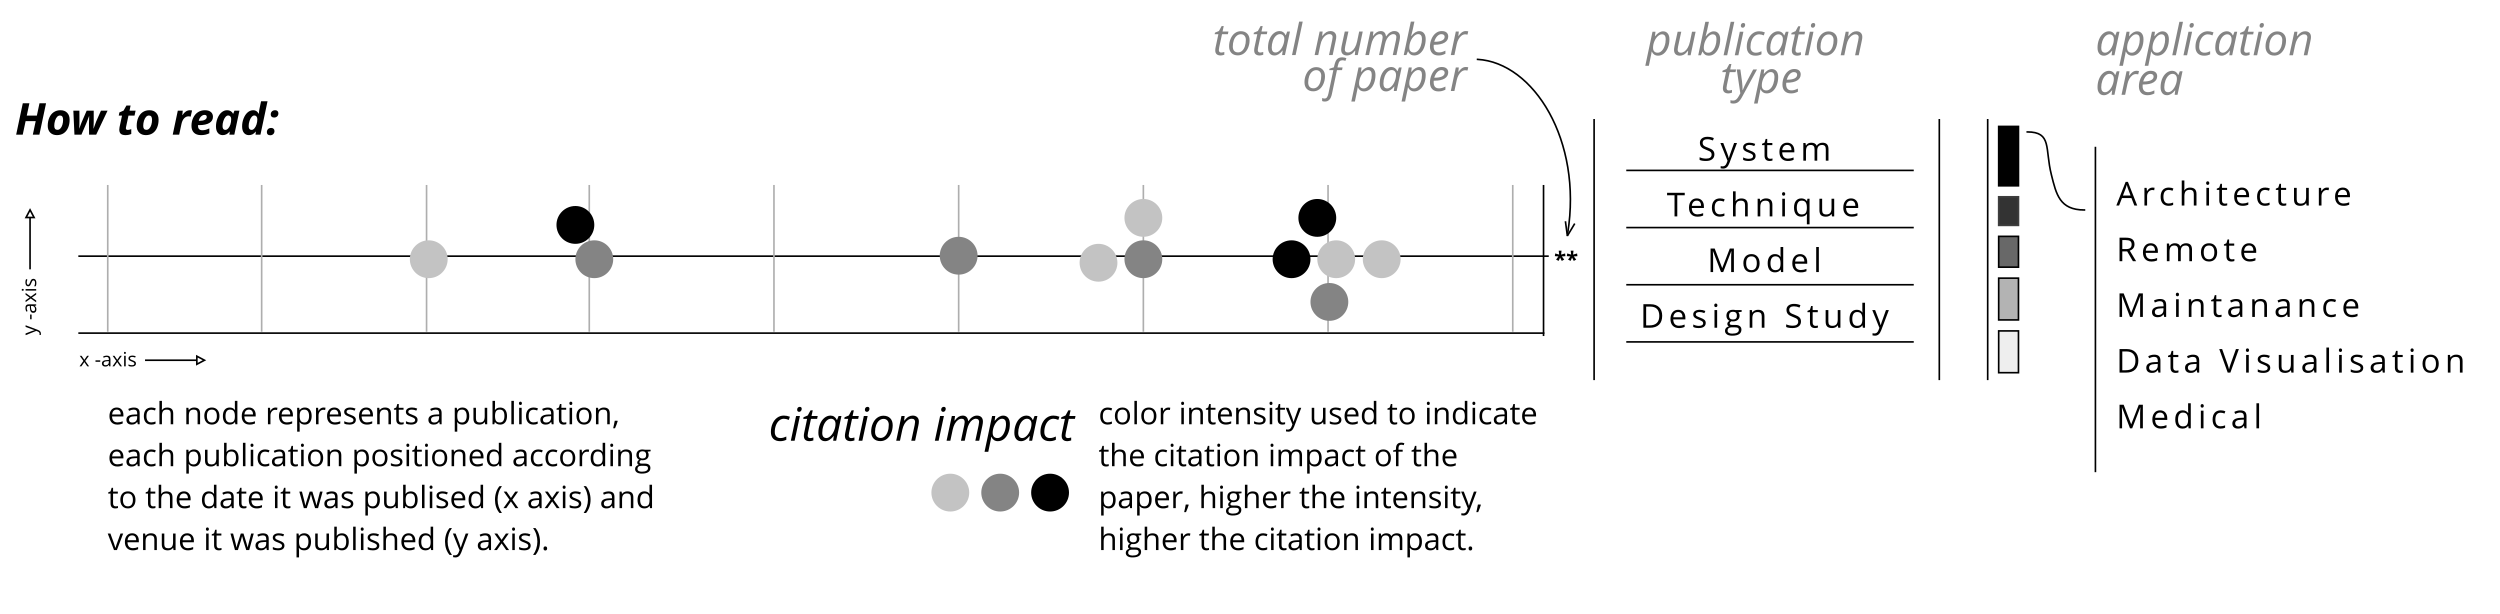
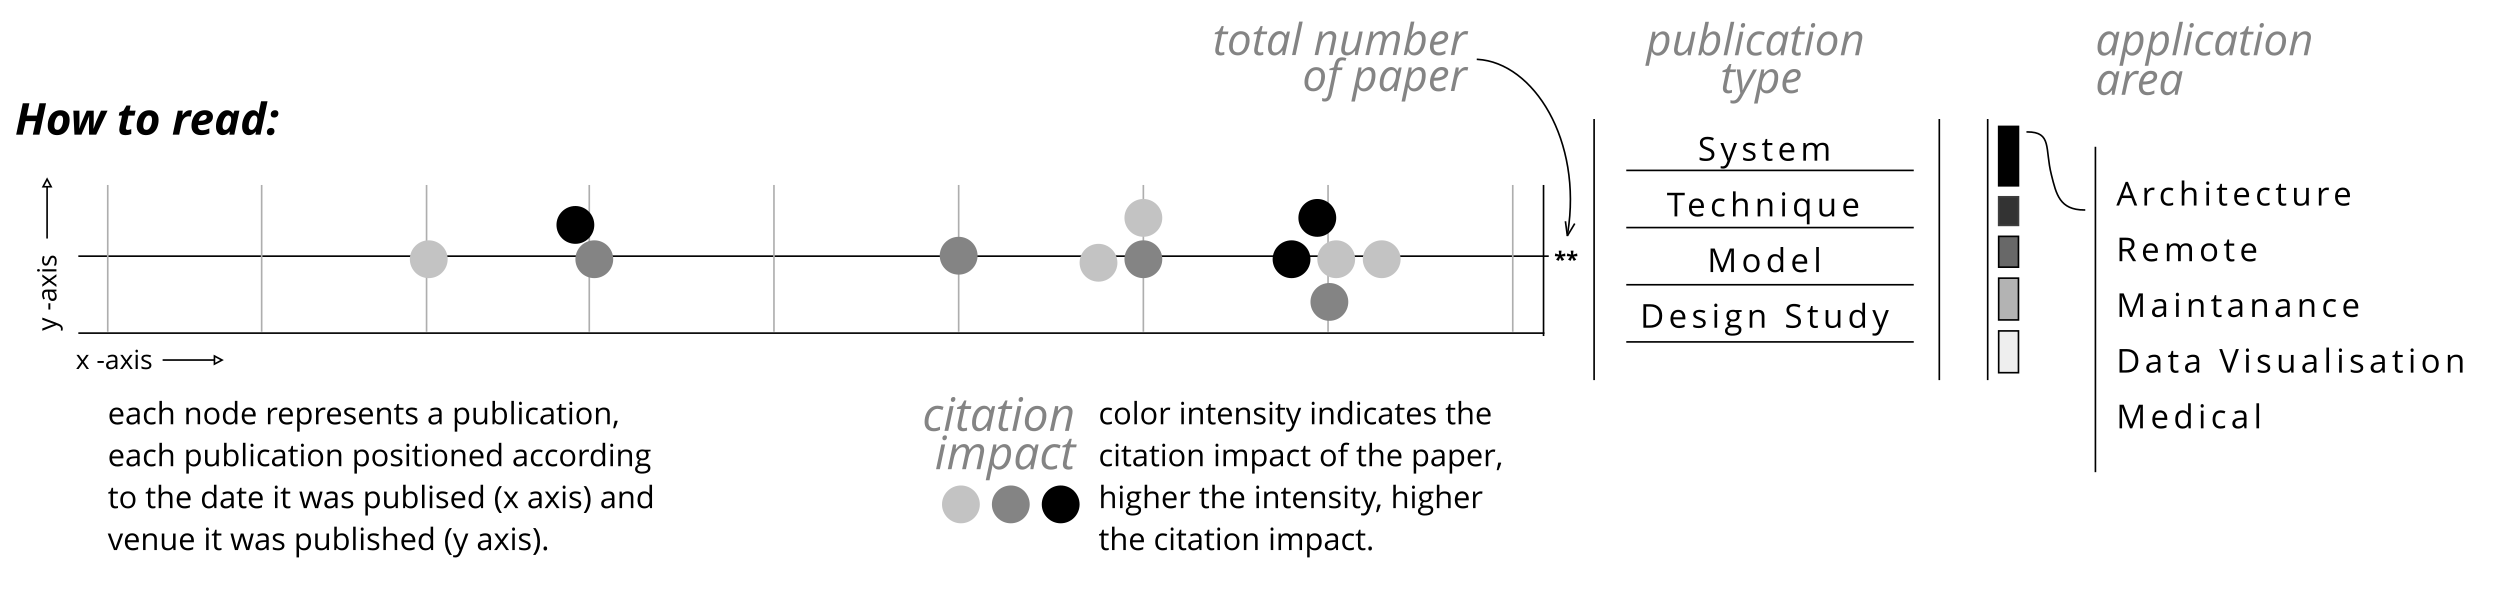
<svg xmlns="http://www.w3.org/2000/svg" style="isolation:isolate" viewBox="0 0 1137 279" width="1137pt" height="279pt">
  <defs>
-     <clipPath id="_clipPath_W7LflWBWJpOr7dcTsBnksSLKDZFqeWAx">
+     <clipPath id="_clipPath_Gqc6kCsxbUu6JgzqaIZEfXpSUuwNcO0o">
      <rect width="1137" height="279" />
    </clipPath>
  </defs>
-   <g clip-path="url(#_clipPath_W7LflWBWJpOr7dcTsBnksSLKDZFqeWAx)">
+   <g clip-path="url(#_clipPath_Gqc6kCsxbUu6JgzqaIZEfXpSUuwNcO0o)">
    <line x1="36" y1="116.5" x2="704" y2="116.5" vector-effect="non-scaling-stroke" stroke-width="1" stroke="rgb(0,0,0)" stroke-linejoin="miter" stroke-linecap="square" stroke-miterlimit="3" />
    <line x1="725" y1="54.5" x2="725" y2="172.5" vector-effect="non-scaling-stroke" stroke-width="1" stroke="rgb(0,0,0)" stroke-linejoin="miter" stroke-linecap="square" stroke-miterlimit="3" />
    <line x1="882" y1="54.5" x2="882" y2="172.5" vector-effect="non-scaling-stroke" stroke-width="1" stroke="rgb(0,0,0)" stroke-linejoin="miter" stroke-linecap="square" stroke-miterlimit="3" />
    <line x1="953" y1="67.125" x2="953" y2="214.375" vector-effect="non-scaling-stroke" stroke-width="1" stroke="rgb(0,0,0)" stroke-linejoin="miter" stroke-linecap="square" stroke-miterlimit="3" />
    <line x1="740" y1="77.5" x2="870" y2="77.5" vector-effect="non-scaling-stroke" stroke-width="1" stroke="rgb(0,0,0)" stroke-linejoin="miter" stroke-linecap="square" stroke-miterlimit="3" />
    <line x1="740" y1="103.5" x2="870" y2="103.5" vector-effect="non-scaling-stroke" stroke-width="1" stroke="rgb(0,0,0)" stroke-linejoin="miter" stroke-linecap="square" stroke-miterlimit="3" />
    <line x1="36" y1="151.5" x2="702" y2="151.5" vector-effect="non-scaling-stroke" stroke-width="1" stroke="rgb(0,0,0)" stroke-linejoin="miter" stroke-linecap="square" stroke-miterlimit="3" />
    <line x1="740" y1="129.5" x2="870" y2="129.5" vector-effect="non-scaling-stroke" stroke-width="1" stroke="rgb(0,0,0)" stroke-linejoin="miter" stroke-linecap="square" stroke-miterlimit="3" />
    <line x1="740" y1="155.5" x2="870" y2="155.5" vector-effect="non-scaling-stroke" stroke-width="1" stroke="rgb(0,0,0)" stroke-linejoin="miter" stroke-linecap="square" stroke-miterlimit="3" />
    <line x1="904" y1="54.5" x2="904" y2="172.5" vector-effect="non-scaling-stroke" stroke-width="1" stroke="rgb(0,0,0)" stroke-linejoin="miter" stroke-linecap="square" stroke-miterlimit="3" />
    <rect x="909" y="57.5" width="9" height="27" transform="matrix(1,0,0,1,0,0)" fill="rgb(0,0,0)" vector-effect="non-scaling-stroke" stroke-width="1" stroke="rgb(0,0,0)" stroke-linejoin="miter" stroke-linecap="square" stroke-miterlimit="2" />
    <rect x="909" y="89.5" width="9" height="13" transform="matrix(1,0,0,1,0,0)" fill="rgb(51,51,51)" vector-effect="non-scaling-stroke" stroke-width="1" stroke="rgb(62,62,62)" stroke-linejoin="miter" stroke-linecap="square" stroke-miterlimit="2" />
    <rect x="909" y="107.5" width="9" height="14" transform="matrix(1,0,0,1,0,0)" fill="rgb(104,104,104)" vector-effect="non-scaling-stroke" stroke-width="1" stroke="rgb(0,0,0)" stroke-linejoin="miter" stroke-linecap="square" stroke-miterlimit="2" />
    <rect x="909" y="126.5" width="9" height="19" transform="matrix(1,0,0,1,0,0)" fill="rgb(179,179,179)" vector-effect="non-scaling-stroke" stroke-width="1" stroke="rgb(0,0,0)" stroke-linejoin="miter" stroke-linecap="square" stroke-miterlimit="2" />
    <rect x="909" y="150.5" width="9" height="19" transform="matrix(1,0,0,1,0,0)" fill="rgb(238,238,238)" vector-effect="non-scaling-stroke" stroke-width="1" stroke="rgb(0,0,0)" stroke-linejoin="miter" stroke-linecap="square" stroke-miterlimit="2" />
    <path d=" M 922 60 C 933.333 60 929.968 67.612 932.974 79.5 C 935.211 88.348 936.667 95.5 948 95.5" fill="none" vector-effect="non-scaling-stroke" stroke-width="1" stroke="rgb(0,0,0)" stroke-linejoin="miter" stroke-linecap="square" stroke-miterlimit="3" />
-     <g clip-path="url(#_clipPath_s9KM3Jo8U5wH0tZQhOYVP9nlHHtFUbuj)">
+     <g clip-path="url(#_clipPath_rhtljRNuD1uCpAeKuxxKsTU5zoLmqc7s)">
      <text transform="matrix(1,0,0,1,6.833,61.252)" style="font-family:'Open Sans';font-weight:700;font-size:20px;font-style:italic;fill:#000000;stroke:none;">How to read:</text>
    </g>
    <defs>
-       <clipPath id="_clipPath_s9KM3Jo8U5wH0tZQhOYVP9nlHHtFUbuj">
+       <clipPath id="_clipPath_rhtljRNuD1uCpAeKuxxKsTU5zoLmqc7s">
        <rect x="0" y="0" width="131" height="31.125" transform="matrix(1,0,0,1,6.833,39.875)" />
      </clipPath>
    </defs>
-     <g clip-path="url(#_clipPath_yXRNxsvqXdMqe5EmsRq53yjXbqhLQTZu)">
+     <g clip-path="url(#_clipPath_ono2fAWcQhbz0SQnNFUXCGxO1oPQADMn)">
      <text transform="matrix(1,0,0,1,748.695,25.127)" style="font-family:'Open Sans';font-weight:400;font-size:20px;font-style:italic;fill:#848484;stroke:none;">publication </text>
      <text transform="matrix(1,0,0,1,782.436,42.286)" style="font-family:'Open Sans';font-weight:400;font-size:20px;font-style:italic;fill:#848484;stroke:none;">type</text>
    </g>
    <defs>
-       <clipPath id="_clipPath_yXRNxsvqXdMqe5EmsRq53yjXbqhLQTZu">
+       <clipPath id="_clipPath_ono2fAWcQhbz0SQnNFUXCGxO1oPQADMn">
        <rect x="0" y="0" width="157" height="46.25" transform="matrix(1,0,0,1,723.5,3.75)" />
      </clipPath>
    </defs>
-     <g clip-path="url(#_clipPath_fi94HZMGF8vStQWdSgsVwnNY1SlVcrNJ)">
-       <text transform="matrix(1,0,0,1,349.602,200.446)" style="font-family:'Open Sans';font-weight:400;font-size:21px;font-style:italic;fill:#000000;stroke:none;">citation impact</text>
+     <g clip-path="url(#_clipPath_NnD6h8FwoH8DSp2gqG4nJ8TYr4YMMw5v)">
+       <text transform="matrix(1,0,0,1,419.499,195.946)" style="font-family:'Open Sans';font-weight:400;font-size:21px;font-style:italic;fill:#848484;stroke:none;">citation</text>
+       <text transform="matrix(1,0,0,1,425.108,213.391)" style="font-family:'Open Sans';font-weight:400;font-size:21px;font-style:italic;fill:#848484;stroke:none;">impact</text>
    </g>
    <defs>
-       <clipPath id="_clipPath_fi94HZMGF8vStQWdSgsVwnNY1SlVcrNJ">
-         <rect x="0" y="0" width="176" height="41.438" transform="matrix(1,0,0,1,349.602,178)" />
+       <clipPath id="_clipPath_NnD6h8FwoH8DSp2gqG4nJ8TYr4YMMw5v">
+         <rect x="0" y="0" width="99" height="47.296" transform="matrix(1,0,0,1,392,173.5)" />
      </clipPath>
    </defs>
-     <g clip-path="url(#_clipPath_GTICWnglceKfjcrZDuz6Q3w807t204XJ)">
+     <g clip-path="url(#_clipPath_pECKj855jBNThJtc6OvL1MN3Ndl9sWur)">
      <text transform="matrix(1,0,0,1,953,25.127)" style="font-family:'Open Sans';font-weight:400;font-size:20px;font-style:italic;fill:#848484;stroke:none;">application</text>
      <text transform="matrix(1,0,0,1,953,43.103)" style="font-family:'Open Sans';font-weight:400;font-size:20px;font-style:italic;fill:#848484;stroke:none;">area</text>
    </g>
    <defs>
-       <clipPath id="_clipPath_GTICWnglceKfjcrZDuz6Q3w807t204XJ">
+       <clipPath id="_clipPath_pECKj855jBNThJtc6OvL1MN3Ndl9sWur">
        <rect x="0" y="0" width="157" height="44" transform="matrix(1,0,0,1,953,3.75)" />
      </clipPath>
    </defs>
-     <g clip-path="url(#_clipPath_fCpllqK4HYinvDGPyeomsHlIpErBtcwR)">
+     <g clip-path="url(#_clipPath_xTdVeqkp6FONRTJVlL4ezM4lPrsR4RKz)">
      <text transform="matrix(1,0,0,1,772.195,73.074)" style="font-family:'Open Sans';font-weight:400;font-size:15px;font-style:normal;font-variant-ligatures:none;letter-spacing:2;fill:#000000;stroke:none;">System</text>
      <text transform="matrix(1,0,0,1,758.062,98.404)" style="font-family:'Open Sans';font-weight:400;font-size:15px;font-style:normal;font-variant-ligatures:none;letter-spacing:2;fill:#000000;stroke:none;">Technique</text>
      <text transform="matrix(1,0,0,1,776.498,123.734)" style="font-family:'Open Sans';font-weight:400;font-size:15px;font-style:normal;font-variant-ligatures:none;letter-spacing:2;fill:#000000;stroke:none;">Model</text>
      <text transform="matrix(1,0,0,1,745.947,149.064)" style="font-family:'Open Sans';font-weight:400;font-size:15px;font-style:normal;font-variant-ligatures:none;letter-spacing:2;fill:#000000;stroke:none;">Design Study</text>
    </g>
    <defs>
-       <clipPath id="_clipPath_fCpllqK4HYinvDGPyeomsHlIpErBtcwR">
+       <clipPath id="_clipPath_xTdVeqkp6FONRTJVlL4ezM4lPrsR4RKz">
        <rect x="0" y="0" width="157" height="122.5" transform="matrix(1,0,0,1,725,44)" />
      </clipPath>
    </defs>
-     <g clip-path="url(#_clipPath_dht9YoqnqgXXEfnzs12RLV1RbO59V0Xn)">
+     <g clip-path="url(#_clipPath_sqbawDR3vrJeq4kZEDQJPkhmpKHofhu7)">
      <text transform="matrix(1,0,0,1,962.5,93.472)" style="font-family:'Open Sans';font-weight:400;font-size:15px;font-style:normal;font-variant-ligatures:none;letter-spacing:2;fill:#000000;stroke:none;">Architecture</text>
      <text transform="matrix(1,0,0,1,962.5,118.802)" style="font-family:'Open Sans';font-weight:400;font-size:15px;font-style:normal;font-variant-ligatures:none;letter-spacing:2;fill:#000000;stroke:none;">Remote </text>
      <text transform="matrix(1,0,0,1,962.5,144.132)" style="font-family:'Open Sans';font-weight:400;font-size:15px;font-style:normal;font-variant-ligatures:none;letter-spacing:2;fill:#000000;stroke:none;">Maintanance</text>
      <text transform="matrix(1,0,0,1,962.5,169.461)" style="font-family:'Open Sans';font-weight:400;font-size:15px;font-style:normal;font-variant-ligatures:none;letter-spacing:2;fill:#000000;stroke:none;">Data Visualisation</text>
      <text transform="matrix(1,0,0,1,962.5,194.791)" style="font-family:'Open Sans';font-weight:400;font-size:15px;font-style:normal;font-variant-ligatures:none;letter-spacing:2;fill:#000000;stroke:none;">Medical</text>
    </g>
    <defs>
-       <clipPath id="_clipPath_dht9YoqnqgXXEfnzs12RLV1RbO59V0Xn">
+       <clipPath id="_clipPath_sqbawDR3vrJeq4kZEDQJPkhmpKHofhu7">
        <rect x="0" y="0" width="171.5" height="142.375" transform="matrix(1,0,0,1,962.5,67.125)" />
      </clipPath>
    </defs>
    <line x1="49" y1="84.5" x2="49" y2="150.5" vector-effect="non-scaling-stroke" stroke-width="1" stroke="rgb(174,174,174)" stroke-linejoin="miter" stroke-linecap="square" stroke-miterlimit="3" />
    <line x1="119" y1="84.5" x2="119" y2="150.5" vector-effect="non-scaling-stroke" stroke-width="1" stroke="rgb(174,174,174)" stroke-linejoin="miter" stroke-linecap="square" stroke-miterlimit="3" />
    <line x1="194" y1="84.5" x2="194" y2="150.5" vector-effect="non-scaling-stroke" stroke-width="1" stroke="rgb(174,174,174)" stroke-linejoin="miter" stroke-linecap="square" stroke-miterlimit="3" />
    <line x1="268" y1="84.5" x2="268" y2="150.5" vector-effect="non-scaling-stroke" stroke-width="1" stroke="rgb(174,174,174)" stroke-linejoin="miter" stroke-linecap="square" stroke-miterlimit="3" />
    <line x1="352" y1="84.5" x2="352" y2="150.5" vector-effect="non-scaling-stroke" stroke-width="1" stroke="rgb(174,174,174)" stroke-linejoin="miter" stroke-linecap="square" stroke-miterlimit="3" />
    <line x1="436" y1="84.5" x2="436" y2="150.5" vector-effect="non-scaling-stroke" stroke-width="1" stroke="rgb(174,174,174)" stroke-linejoin="miter" stroke-linecap="square" stroke-miterlimit="3" />
    <line x1="520" y1="84.5" x2="520" y2="150.5" vector-effect="non-scaling-stroke" stroke-width="1" stroke="rgb(174,174,174)" stroke-linejoin="miter" stroke-linecap="square" stroke-miterlimit="3" />
    <line x1="604" y1="84.5" x2="604" y2="150.5" vector-effect="non-scaling-stroke" stroke-width="1" stroke="rgb(174,174,174)" stroke-linejoin="miter" stroke-linecap="square" stroke-miterlimit="3" />
    <line x1="688" y1="84.5" x2="688" y2="150.5" vector-effect="non-scaling-stroke" stroke-width="1" stroke="rgb(174,174,174)" stroke-linejoin="miter" stroke-linecap="square" stroke-miterlimit="3" />
-     <circle vector-effect="non-scaling-stroke" cx="477.576" cy="224.039" r="8.602" fill="rgb(0,0,0)" />
+     <circle vector-effect="non-scaling-stroke" cx="482.398" cy="229.398" r="8.602" fill="rgb(0,0,0)" />
    <circle vector-effect="non-scaling-stroke" cx="261.686" cy="102.296" r="8.602" fill="rgb(0,0,0)" />
    <circle vector-effect="non-scaling-stroke" cx="436" cy="116.301" r="8.602" fill="rgb(132,132,132)" />
    <circle vector-effect="non-scaling-stroke" cx="599.11" cy="99.097" r="8.602" fill="rgb(0,0,0)" />
    <circle vector-effect="non-scaling-stroke" cx="587.398" cy="117.898" r="8.602" fill="rgb(0,0,0)" />
-     <circle vector-effect="non-scaling-stroke" cx="454.89" cy="224.039" r="8.602" fill="rgb(132,132,132)" />
+     <circle vector-effect="non-scaling-stroke" cx="459.712" cy="229.398" r="8.602" fill="rgb(132,132,132)" />
    <circle vector-effect="non-scaling-stroke" cx="270.288" cy="117.898" r="8.602" fill="rgb(132,132,132)" />
    <circle vector-effect="non-scaling-stroke" cx="520" cy="117.898" r="8.602" fill="rgb(132,132,132)" />
    <circle vector-effect="non-scaling-stroke" cx="604.602" cy="137.312" r="8.602" fill="rgb(132,132,132)" />
-     <circle vector-effect="non-scaling-stroke" cx="432.204" cy="224.039" r="8.602" fill="rgb(195,195,195)" />
+     <circle vector-effect="non-scaling-stroke" cx="437.026" cy="229.398" r="8.602" fill="rgb(195,195,195)" />
    <circle vector-effect="non-scaling-stroke" cx="195" cy="117.898" r="8.602" fill="rgb(195,195,195)" />
    <circle vector-effect="non-scaling-stroke" cx="520" cy="99.097" r="8.602" fill="rgb(195,195,195)" />
    <circle vector-effect="non-scaling-stroke" cx="499.602" cy="119.5" r="8.602" fill="rgb(195,195,195)" />
    <circle vector-effect="non-scaling-stroke" cx="607.712" cy="117.898" r="8.602" fill="rgb(195,195,195)" />
    <circle vector-effect="non-scaling-stroke" cx="628.398" cy="117.898" r="8.602" fill="rgb(195,195,195)" />
-     <g clip-path="url(#_clipPath_SBbgZbNmUPJxGT2lBNbHvDjbdhKnOlaz)">
-       <text transform="matrix(1,0,0,1,499.602,192.964)" style="font-family:'Open Sans';font-weight:400;font-size:14px;font-style:normal;fill:#000000;stroke:none;">color intensity used to indicate </text>
-       <text transform="matrix(1,0,0,1,499.602,212.029)" style="font-family:'Open Sans';font-weight:400;font-size:14px;font-style:normal;fill:#000000;stroke:none;">the citation impact of the </text>
-       <text transform="matrix(1,0,0,1,499.602,231.095)" style="font-family:'Open Sans';font-weight:400;font-size:14px;font-style:normal;fill:#000000;stroke:none;">paper, higher the  intensity, </text>
-       <text transform="matrix(1,0,0,1,499.602,250.16)" style="font-family:'Open Sans';font-weight:400;font-size:14px;font-style:normal;fill:#000000;stroke:none;">higher the citation impact.</text>
+     <g clip-path="url(#_clipPath_IZugNKWIoQ7GK8REJVoi5od01uDFYVbL)">
+       <text transform="matrix(1,0,0,1,499.602,192.964)" style="font-family:'Open Sans';font-weight:400;font-size:14px;font-style:normal;fill:#000000;stroke:none;">color intensity indicates the </text>
+       <text transform="matrix(1,0,0,1,499.602,212.029)" style="font-family:'Open Sans';font-weight:400;font-size:14px;font-style:normal;fill:#000000;stroke:none;">citation impact of the paper, </text>
+       <text transform="matrix(1,0,0,1,499.602,231.095)" style="font-family:'Open Sans';font-weight:400;font-size:14px;font-style:normal;fill:#000000;stroke:none;">higher the  intensity, higher </text>
+       <text transform="matrix(1,0,0,1,499.602,250.16)" style="font-family:'Open Sans';font-weight:400;font-size:14px;font-style:normal;fill:#000000;stroke:none;">the citation impact.</text>
    </g>
    <defs>
-       <clipPath id="_clipPath_SBbgZbNmUPJxGT2lBNbHvDjbdhKnOlaz">
-         <rect x="0" y="0" width="205.677" height="128" transform="matrix(1,0,0,1,499.602,178)" />
+       <clipPath id="_clipPath_IZugNKWIoQ7GK8REJVoi5od01uDFYVbL">
+         <rect x="0" y="0" width="205.677" height="83" transform="matrix(1,0,0,1,499.602,178)" />
      </clipPath>
    </defs>
-     <path d=" M 13.667 122.496 L 13.667 98.926 L 13.667 122.496 Z  M 11.833 98.926 L 12.75 97.192 L 13.667 95.458 L 14.583 97.192 L 15.5 98.926 L 13.667 98.926 L 13.667 98.926 L 11.833 98.926 Z " fill-rule="evenodd" fill="none" vector-effect="non-scaling-stroke" stroke-width="1" stroke="rgb(0,0,0)" stroke-linejoin="miter" stroke-linecap="square" stroke-miterlimit="3" />
-     <g clip-path="url(#_clipPath_XCazMGmQu2sp7D65UDzxhhuICERPgJNx)">
+     <path d=" M 21.417 108.5 L 21.417 84.93 L 21.417 84.93 L 21.417 108.5 Z  M 19.583 84.93 L 20.5 83.196 L 21.417 81.462 L 22.333 83.196 L 23.25 84.93 L 21.417 84.93 L 21.417 84.93 L 19.583 84.93 Z " fill-rule="evenodd" fill="none" vector-effect="non-scaling-stroke" stroke-width="1" stroke="rgb(0,0,0)" stroke-linejoin="miter" stroke-linecap="square" stroke-miterlimit="3" />
+     <g clip-path="url(#_clipPath_Hc7DDJufoWCGoVG7PqtGxqLhbFdtB6cQ)">
      <text transform="matrix(1,0,0,1,551.553,25.033)" style="font-family:'Open Sans';font-weight:400;font-size:20px;font-style:italic;fill:#848484;stroke:none;">total number</text>
      <text transform="matrix(1,0,0,1,592.325,41.375)" style="font-family:'Open Sans';font-weight:400;font-size:20px;font-style:italic;fill:#848484;stroke:none;">of paper</text>
    </g>
    <defs>
-       <clipPath id="_clipPath_XCazMGmQu2sp7D65UDzxhhuICERPgJNx">
+       <clipPath id="_clipPath_Hc7DDJufoWCGoVG7PqtGxqLhbFdtB6cQ">
        <rect x="0" y="0" width="205.677" height="58.437" transform="matrix(1,0,0,1,463.491,3.656)" />
      </clipPath>
    </defs>
-     <path d=" M 65.956 163.833 L 89.526 163.833 L 89.526 163.833 L 65.956 163.833 Z  M 89.526 162 L 91.26 162.917 L 92.994 163.833 L 91.26 164.75 L 89.526 165.667 L 89.526 163.833 L 89.526 163.833 L 89.526 162 Z " fill-rule="evenodd" fill="none" vector-effect="non-scaling-stroke" stroke-width="1" stroke="rgb(0,0,0)" stroke-linejoin="miter" stroke-linecap="square" stroke-miterlimit="3" />
-     <g clip-path="url(#_clipPath_5xuMwmG9SZD7JBZR3jz0OdLI8828VcNM)">
+     <path d=" M 73.962 163.75 L 97.532 163.75 L 97.532 163.75 L 73.962 163.75 Z  M 97.532 161.917 L 99.266 162.833 L 101 163.75 L 99.266 164.667 L 97.532 165.583 L 97.532 163.75 L 97.532 163.75 L 97.532 161.917 Z " fill-rule="evenodd" fill="none" vector-effect="non-scaling-stroke" stroke-width="1" stroke="rgb(0,0,0)" stroke-linejoin="miter" stroke-linecap="square" stroke-miterlimit="3" />
+     <g clip-path="url(#_clipPath_jHrPQ5UodosPgMuRE0OLrGVFSzQQVaMk)">
      <text transform="matrix(1,0,0,1,49,192.964)" style="font-family:'Open Sans';font-weight:400;font-size:14px;font-style:normal;fill:#000000;stroke:none;">each node represents a publication, </text>
      <text transform="matrix(1,0,0,1,49,212.029)" style="font-family:'Open Sans';font-weight:400;font-size:14px;font-style:normal;fill:#000000;stroke:none;">each publication positioned according </text>
      <text transform="matrix(1,0,0,1,49,231.095)" style="font-family:'Open Sans';font-weight:400;font-size:14px;font-style:normal;fill:#000000;stroke:none;">to the date it was publised (x axis) and </text>
      <text transform="matrix(1,0,0,1,49,250.16)" style="font-family:'Open Sans';font-weight:400;font-size:14px;font-style:normal;fill:#000000;stroke:none;">venue it was published (y axis).</text>
    </g>
    <defs>
-       <clipPath id="_clipPath_5xuMwmG9SZD7JBZR3jz0OdLI8828VcNM">
+       <clipPath id="_clipPath_jHrPQ5UodosPgMuRE0OLrGVFSzQQVaMk">
        <rect x="0" y="0" width="262" height="198" transform="matrix(1,0,0,1,49,178)" />
      </clipPath>
    </defs>
-     <g clip-path="url(#_clipPath_GF4zRovk9ZWqFXzhgsFxdQFG9QsRabOr)">
-       <text transform="matrix(0,-1,1,0,16.453,152.451)" style="font-family:'Open Sans';font-weight:400;font-size:9px;font-style:normal;fill:#000000;stroke:none;">y -axis</text>
+     <g clip-path="url(#_clipPath_2uuaDsVPURCe6aeZp3qd9WQXUjp015PM)">
+       <text transform="matrix(0,-1,1,0,25.66,150.451)" style="font-family:'Open Sans';font-weight:400;font-size:12px;font-style:normal;fill:#000000;stroke:none;">y -axis</text>
    </g>
    <defs>
-       <clipPath id="_clipPath_GF4zRovk9ZWqFXzhgsFxdQFG9QsRabOr">
-         <rect x="0" y="0" width="55.097" height="29" transform="matrix(0,-1,1,0,6.833,152.451)" />
+       <clipPath id="_clipPath_2uuaDsVPURCe6aeZp3qd9WQXUjp015PM">
+         <rect x="0" y="0" width="37.951" height="17.167" transform="matrix(0,-1,1,0,12.833,150.451)" />
      </clipPath>
    </defs>
-     <g clip-path="url(#_clipPath_AHRlLxKM7attgR6NtSM952nbzZ97t8AC)">
-       <text transform="matrix(1,0,0,1,36,166.62)" style="font-family:'Open Sans';font-weight:400;font-size:9px;font-style:normal;fill:#000000;stroke:none;">x -axis</text>
+     <g clip-path="url(#_clipPath_AdL5KN8NJHFCHPYcIq09DWuq51a4G7rw)">
+       <text transform="matrix(1,0,0,1,34.428,167.826)" style="font-family:'Open Sans';font-weight:400;font-size:12px;font-style:normal;fill:#000000;stroke:none;">x -axis</text>
    </g>
    <defs>
-       <clipPath id="_clipPath_AHRlLxKM7attgR6NtSM952nbzZ97t8AC">
-         <rect x="0" y="0" width="55.097" height="29" transform="matrix(1,0,0,1,36,157)" />
+       <clipPath id="_clipPath_AdL5KN8NJHFCHPYcIq09DWuq51a4G7rw">
+         <rect x="0" y="0" width="37.905" height="17.5" transform="matrix(1,0,0,1,34.428,155)" />
      </clipPath>
    </defs>
-     <g clip-path="url(#_clipPath_6o1MUdVZ0RRBOTtHKjSLrtD3gEKkn9ln)">
+     <g clip-path="url(#_clipPath_IAAmba9IT8QbkAXwnH0fwOD1od896Kyc)">
      <text transform="matrix(1,0,0,1,706.826,121.587)" style="font-family:'Open Sans';font-weight:700;font-size:10px;font-style:normal;fill:#000000;stroke:none;">**</text>
    </g>
    <defs>
-       <clipPath id="_clipPath_6o1MUdVZ0RRBOTtHKjSLrtD3gEKkn9ln">
+       <clipPath id="_clipPath_IAAmba9IT8QbkAXwnH0fwOD1od896Kyc">
        <rect x="0" y="0" width="17.45" height="13.618" transform="matrix(1,0,0,1,704.55,110.898)" />
      </clipPath>
    </defs>
    <path d=" M 672 27 C 697.5 28.5 719.75 63.875 713 106" fill="none" vector-effect="non-scaling-stroke" stroke-width="1" stroke="rgb(0,0,0)" stroke-linejoin="miter" stroke-linecap="square" stroke-miterlimit="3" />
    <line x1="712.8" y1="107" x2="712" y2="101" vector-effect="non-scaling-stroke" stroke-width="1" stroke="rgb(0,0,0)" stroke-linejoin="miter" stroke-linecap="square" stroke-miterlimit="3" />
    <line x1="713" y1="107" x2="716" y2="102" vector-effect="non-scaling-stroke" stroke-width="1" stroke="rgb(0,0,0)" stroke-linejoin="miter" stroke-linecap="square" stroke-miterlimit="3" />
    <line x1="702" y1="152.451" x2="702" y2="84.5" vector-effect="non-scaling-stroke" stroke-width="1" stroke="rgb(0,0,0)" stroke-linejoin="miter" stroke-linecap="square" stroke-miterlimit="3" />
  </g>
</svg>
